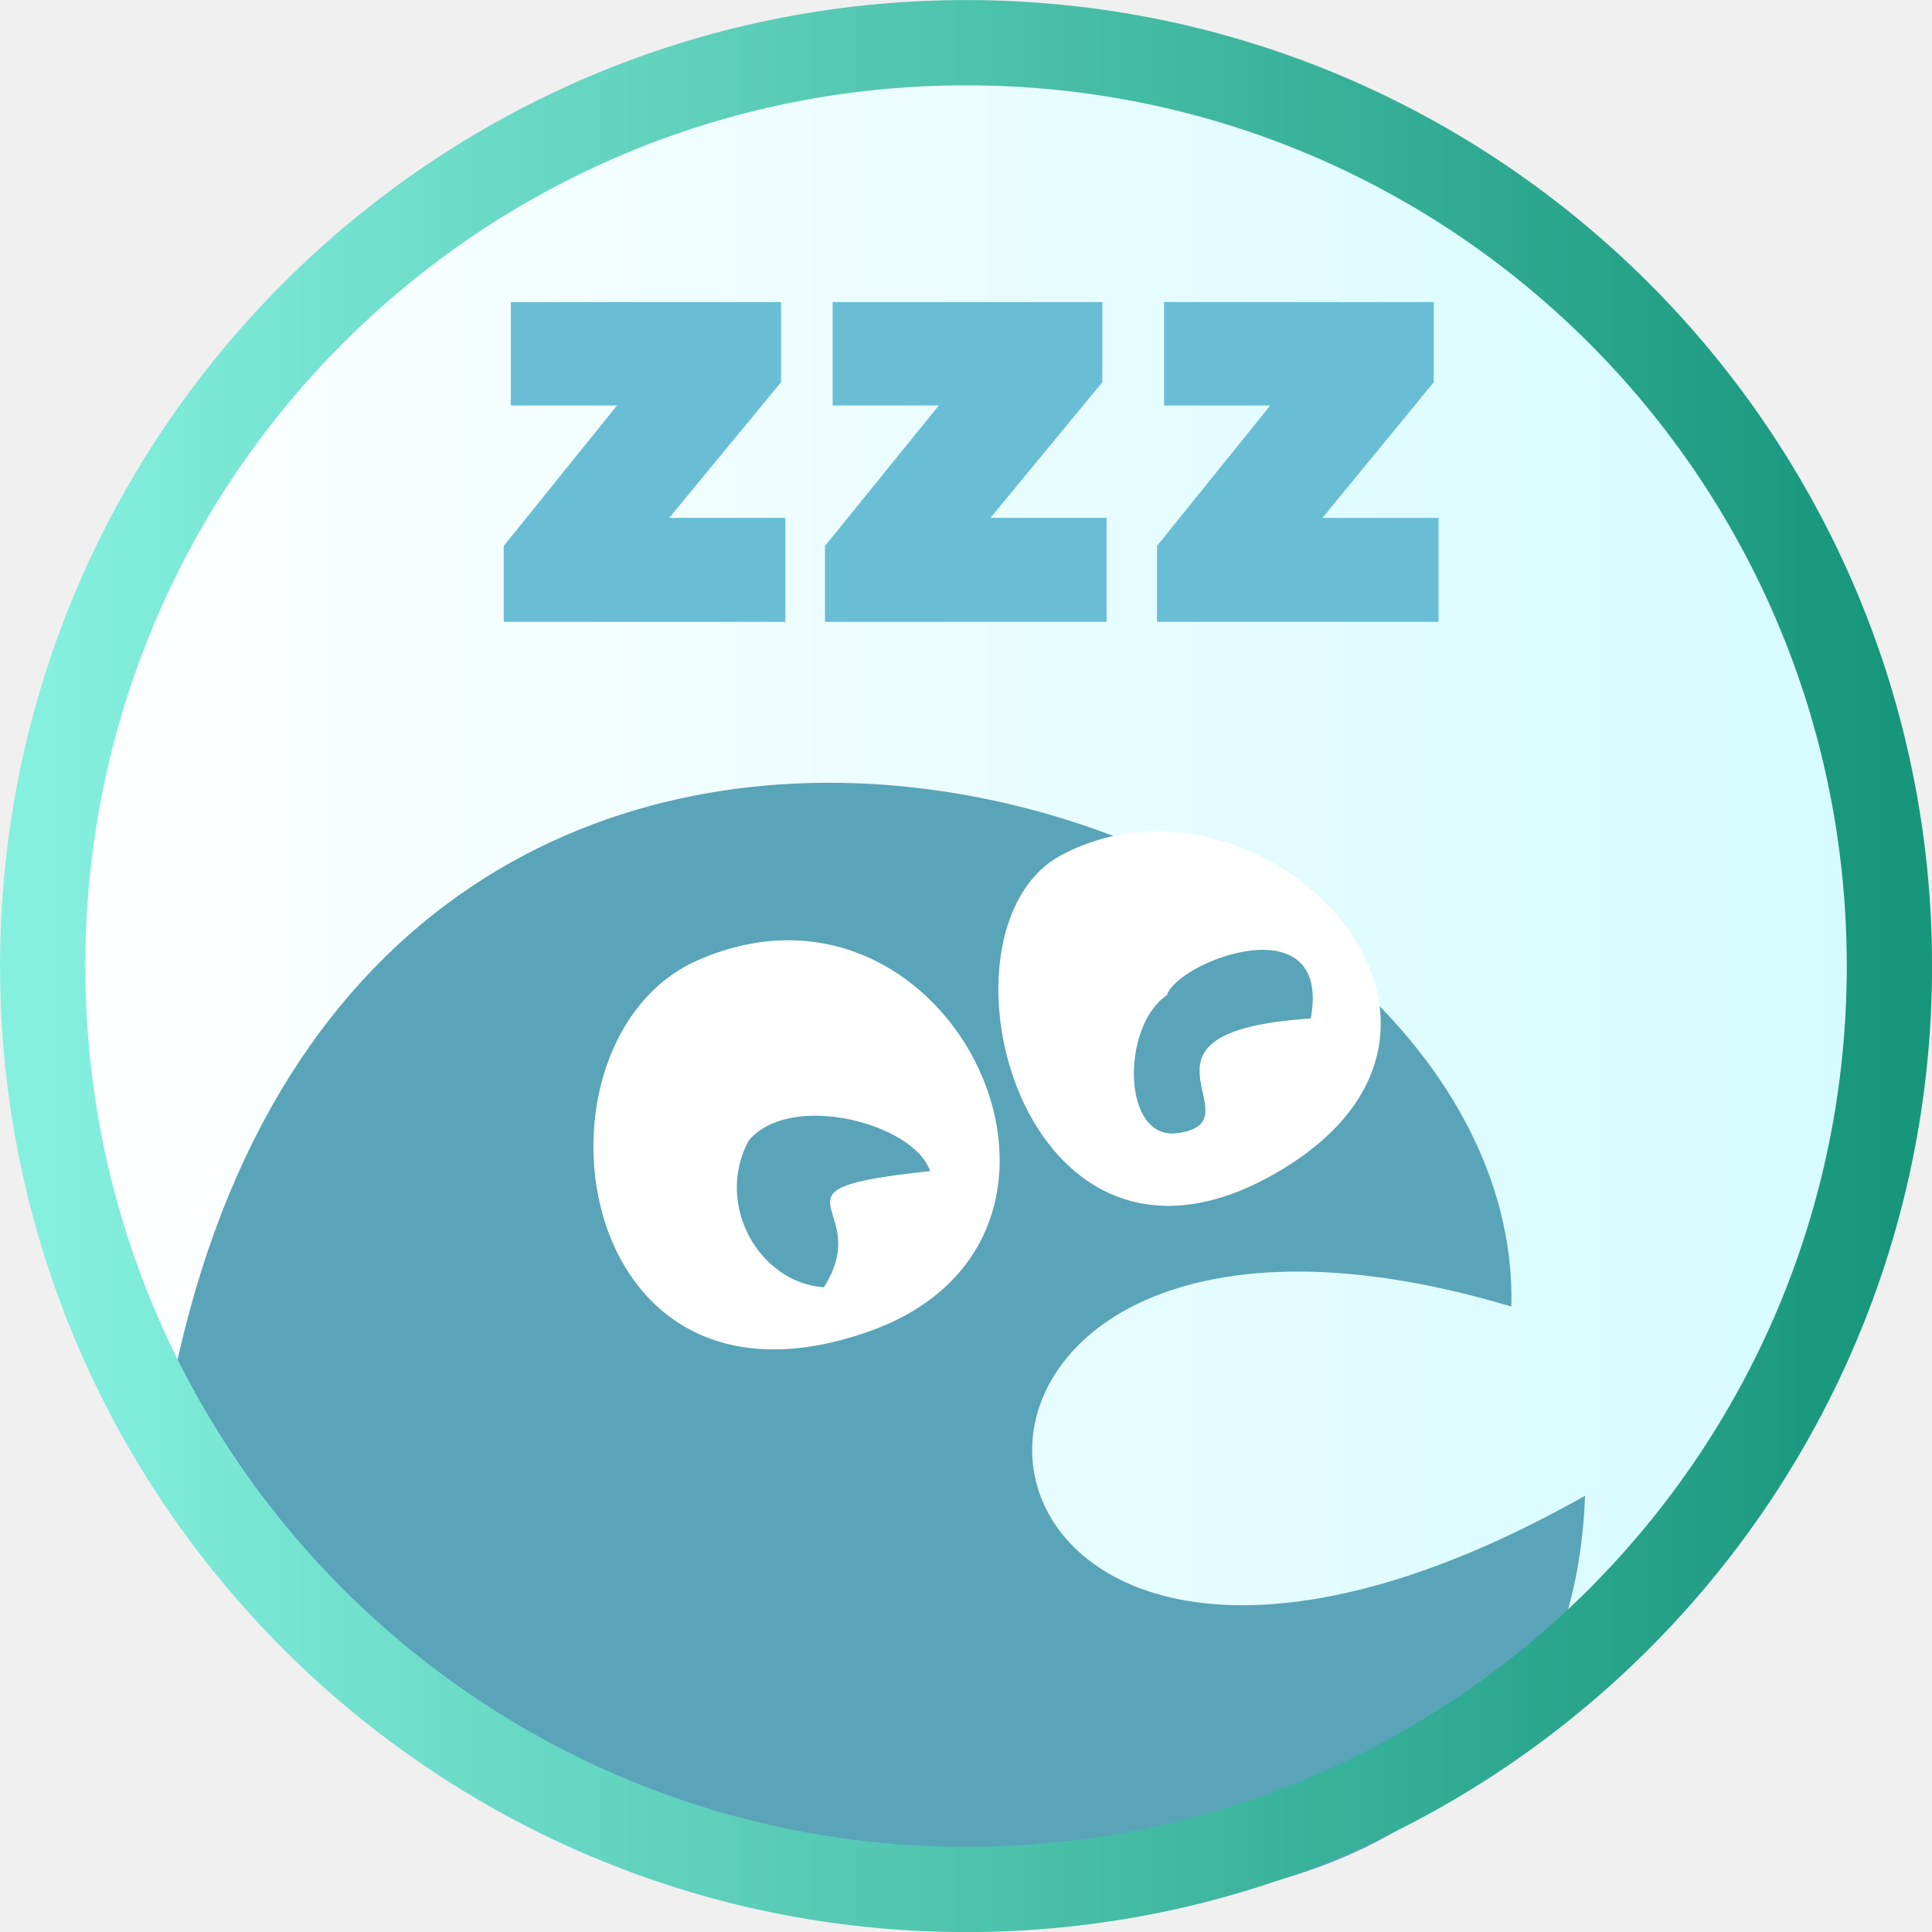
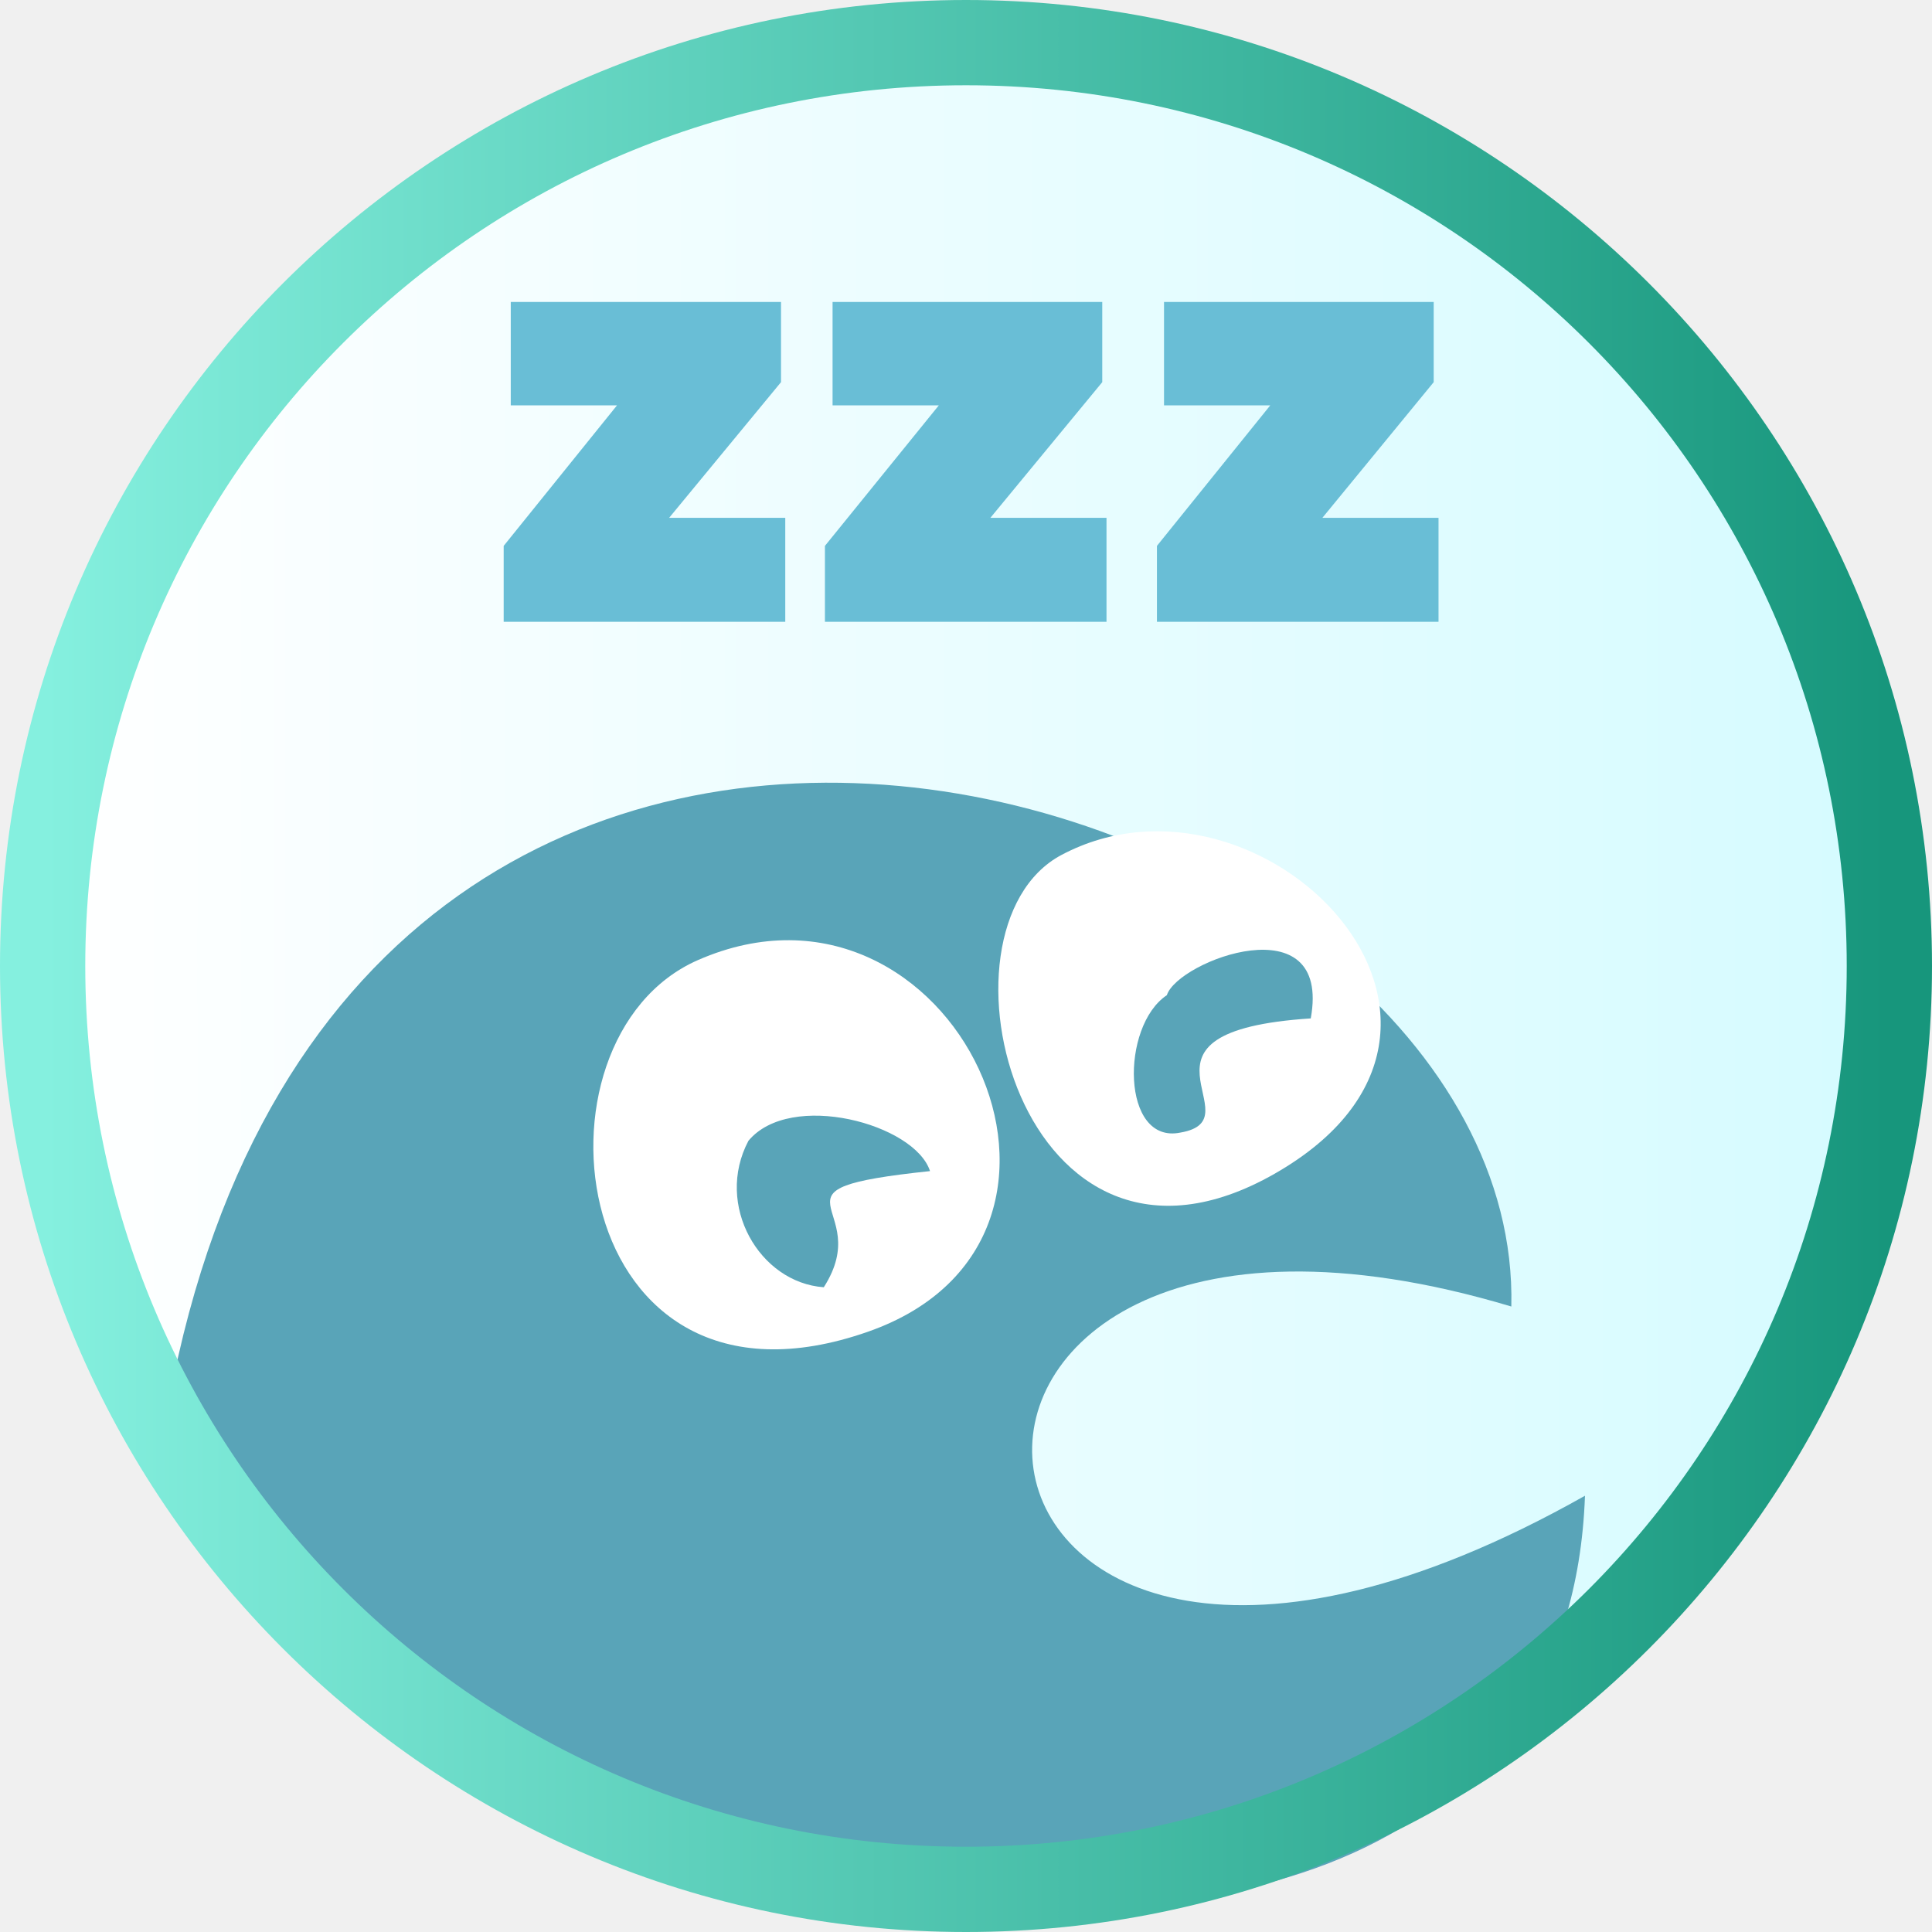
- <svg xmlns="http://www.w3.org/2000/svg" xmlns:xlink="http://www.w3.org/1999/xlink" width="6.82mm" height="6.82mm" viewBox="0 0 6.82 6.82" version="1.1" id="svg88639">
-   <defs id="defs88636">
-     <linearGradient xlink:href="#linearGradient30479" id="linearGradient45446" gradientUnits="userSpaceOnUse" gradientTransform="translate(3.420898,16.71744)" x1="96.903" y1="126.701" x2="103.423" y2="126.701" />
-     <linearGradient id="linearGradient30479">
-       <stop style="stop-color:#ffffff;stop-opacity:1" offset="0" id="stop30475" />
-       <stop style="stop-color:#d5fbff;stop-opacity:1" offset="1" id="stop30477" />
+ <svg xmlns="http://www.w3.org/2000/svg" width="25.776" height="25.776" viewBox="0 0 6.82 6.82">
+   <defs>
+     <linearGradient id="A" x1="100.324" y1="143.418" x2="106.844" y2="143.418" gradientUnits="userSpaceOnUse">
+       <stop offset="0" stop-color="#fff" />
+       <stop offset="1" stop-color="#d5fbff" />
    </linearGradient>
-     <linearGradient xlink:href="#linearGradient30473" id="linearGradient45448" gradientUnits="userSpaceOnUse" gradientTransform="translate(3.420898,16.71744)" x1="96.903" y1="126.701" x2="103.423" y2="126.701" />
-     <linearGradient id="linearGradient30473">
-       <stop style="stop-color:#85f0df;stop-opacity:1" offset="0" id="stop30469" />
-       <stop style="stop-color:#17967c;stop-opacity:1" offset="1" id="stop30471" />
+     <linearGradient id="B" x1="100.324" y1="143.418" x2="106.844" y2="143.418" gradientUnits="userSpaceOnUse">
+       <stop offset="0" stop-color="#85f0df" />
+       <stop offset="1" stop-color="#17967c" />
    </linearGradient>
  </defs>
-   <g id="layer1" transform="translate(0.89158,5.67042)">
-     <g id="path1752-7-2" transform="translate(-101.0654,-145.6782)" style="display:inline">
-       <path style="color:#000000;display:inline;fill:url(#linearGradient45446);stroke-width:0.3;stroke-linecap:square;-inkscape-stroke:none;paint-order:markers fill stroke" d="m 106.844,143.418 a 3.26,3.26 0 0 1 -3.26,3.26 3.26,3.26 0 0 1 -3.26,-3.26 3.26,3.26 0 0 1 3.26,-3.26 3.26,3.26 0 0 1 3.26,3.26 z" id="path47296" />
-       <g aria-label="zzz" id="text33117" style="font-size:10.583px;line-height:1.25;letter-spacing:0px;opacity:1;fill:#69bed6;fill-opacity:1;stroke:#69bed6;stroke-width:0.165;stroke-miterlimit:4;stroke-dasharray:none;stroke-opacity:1">
-         <path style="color:#000000;-inkscape-font-specification:'monospace, Bold';display:inline;fill:#69bed6;fill-opacity:1;stroke:none;-inkscape-stroke:none" d="m 104.283,141.074 v 0.365 h 0.375 l -0.4,0.496 v 0.268 h 0.082 0.912 v -0.367 h -0.41 l 0.393,-0.479 v -0.283 z" id="path71820" />
-         <path style="color:#000000;-inkscape-font-specification:'monospace, Bold';fill:#69bed6;fill-opacity:1;stroke:none;-inkscape-stroke:none" d="m 103.113,141.074 v 0.365 h 0.375 l -0.402,0.496 v 0.268 h 0.082 0.912 v -0.367 h -0.41 l 0.395,-0.479 v -0.283 z" id="path72258" />
-         <path style="color:#000000;-inkscape-font-specification:'monospace, Bold';fill:#69bed6;fill-opacity:1;stroke:none;-inkscape-stroke:none" d="m 101.977,141.074 v 0.365 h 0.375 l -0.4,0.496 v 0.268 h 0.082 0.912 v -0.367 h -0.41 l 0.395,-0.479 v -0.283 z" id="path72266" />
-       </g>
-       <g id="g76924">
-         <path style="opacity:1;fill:#59a4b8;fill-opacity:1;stroke:none;stroke-width:0.276px;stroke-linecap:butt;stroke-linejoin:miter;stroke-opacity:1" d="m 105.509,144.62 c 0.044,-1.834 -4.087,-3.164 -4.739,0.337 0.016,1.568 4.906,2.92 4.999,0.331 -2.425,1.368 -2.679,-1.393 -0.26,-0.668 z" id="path47593" />
-         <path style="fill:#ffffff;fill-opacity:1;stroke:none;stroke-width:0.265px;stroke-linecap:butt;stroke-linejoin:miter;stroke-opacity:1" d="m 102.638,143.397 c -0.635,0.278 -0.462,1.684 0.6,1.312 0.945,-0.331 0.298,-1.705 -0.6,-1.312 z" id="path58884" />
-         <path style="fill:#ffffff;fill-opacity:1;stroke:none;stroke-width:0.265px;stroke-linecap:butt;stroke-linejoin:miter;stroke-opacity:1" d="m 103.921,143.026 c -0.489,0.26 -0.145,1.638 0.753,1.125 0.913,-0.522 -0.046,-1.5 -0.753,-1.125 z" id="path58886" />
-         <path style="fill:#59a4b8;fill-opacity:1;stroke:none;stroke-width:0.199;stroke-linecap:butt;stroke-linejoin:miter;stroke-miterlimit:4;stroke-dasharray:none;stroke-opacity:1" d="m 102.816,144.035 c 0.148,-0.178 0.587,-0.06 0.641,0.107 -0.626,0.066 -0.188,0.118 -0.375,0.41 -0.227,-0.016 -0.386,-0.29 -0.266,-0.517 z" id="path83061" />
-         <path style="display:inline;opacity:1;fill:#59a4b8;fill-opacity:1;stroke:none;stroke-width:0.33px;stroke-linecap:butt;stroke-linejoin:miter;stroke-opacity:1" d="m 104.293,143.521 c 0.039,-0.122 0.582,-0.326 0.508,0.082 -0.705,0.046 -0.187,0.356 -0.46,0.403 -0.209,0.043 -0.212,-0.376 -0.048,-0.485 z" id="path83061-4" />
-       </g>
-       <path style="color:#000000;display:inline;fill:url(#linearGradient45448);stroke-linecap:square;-inkscape-stroke:none;paint-order:markers fill stroke" d="m 103.584,140.008 c -1.882,0 -3.41,1.529 -3.41,3.41 0,1.882 1.529,3.41 3.41,3.41 1.882,0 3.41,-1.529 3.41,-3.41 0,-1.882 -1.529,-3.41 -3.41,-3.41 z m 0,0.301 c 1.719,0 3.109,1.39 3.109,3.109 0,1.719 -1.39,3.109 -3.109,3.109 -1.719,0 -3.109,-1.39 -3.109,-3.109 0,-1.719 1.39,-3.109 3.109,-3.109 z" id="path47298" />
-     </g>
+   <g transform="translate(-100.174 -140.008)">
+     <path d="M106.844 143.418a3.26 3.26 0 1 1-6.52 0 3.26 3.26 0 1 1 6.52 0z" fill="url(#A)" paint-order="markers fill stroke" />
+     <path d="M104.283 141.074v.365h.375l-.4.496v.268h.082.912v-.367h-.41l.393-.479v-.283zm-1.17 0v.365h.375l-.402.496v.268h.082.912v-.367h-.41l.395-.479v-.283zm-1.136 0v.365h.375l-.4.496v.268h.082.912v-.367h-.41l.395-.479v-.283z" fill="#69bed6" stroke="none" />
+     <path d="M105.509 144.62c.044-1.834-4.087-3.164-4.739.337.016 1.568 4.906 2.92 4.999.331-2.425 1.368-2.679-1.393-.26-.668z" fill="#59a4b8" />
+     <path d="M102.638 143.397c-.635.278-.462 1.684.6 1.312.945-.331.298-1.705-.6-1.312zm1.283-.371c-.489.26-.145 1.638.753 1.125.913-.522-.046-1.5-.753-1.125z" fill="#fff" />
+     <path d="M102.816 144.035c.148-.178.587-.06.641.107-.626.066-.188.118-.375.41-.227-.016-.386-.29-.266-.517zm1.477-.514c.039-.122.582-.326.508.082-.705.046-.187.356-.46.403-.209.043-.212-.376-.048-.485z" fill="#59a4b8" />
+     <path d="M103.584 140.008c-1.882 0-3.41 1.529-3.41 3.41s1.529 3.41 3.41 3.41 3.41-1.529 3.41-3.41-1.529-3.41-3.41-3.41zm0 .301c1.719 0 3.109 1.39 3.109 3.109s-1.39 3.109-3.109 3.109-3.109-1.39-3.109-3.109 1.39-3.109 3.109-3.109z" fill="url(#B)" paint-order="markers fill stroke" />
  </g>
</svg>
